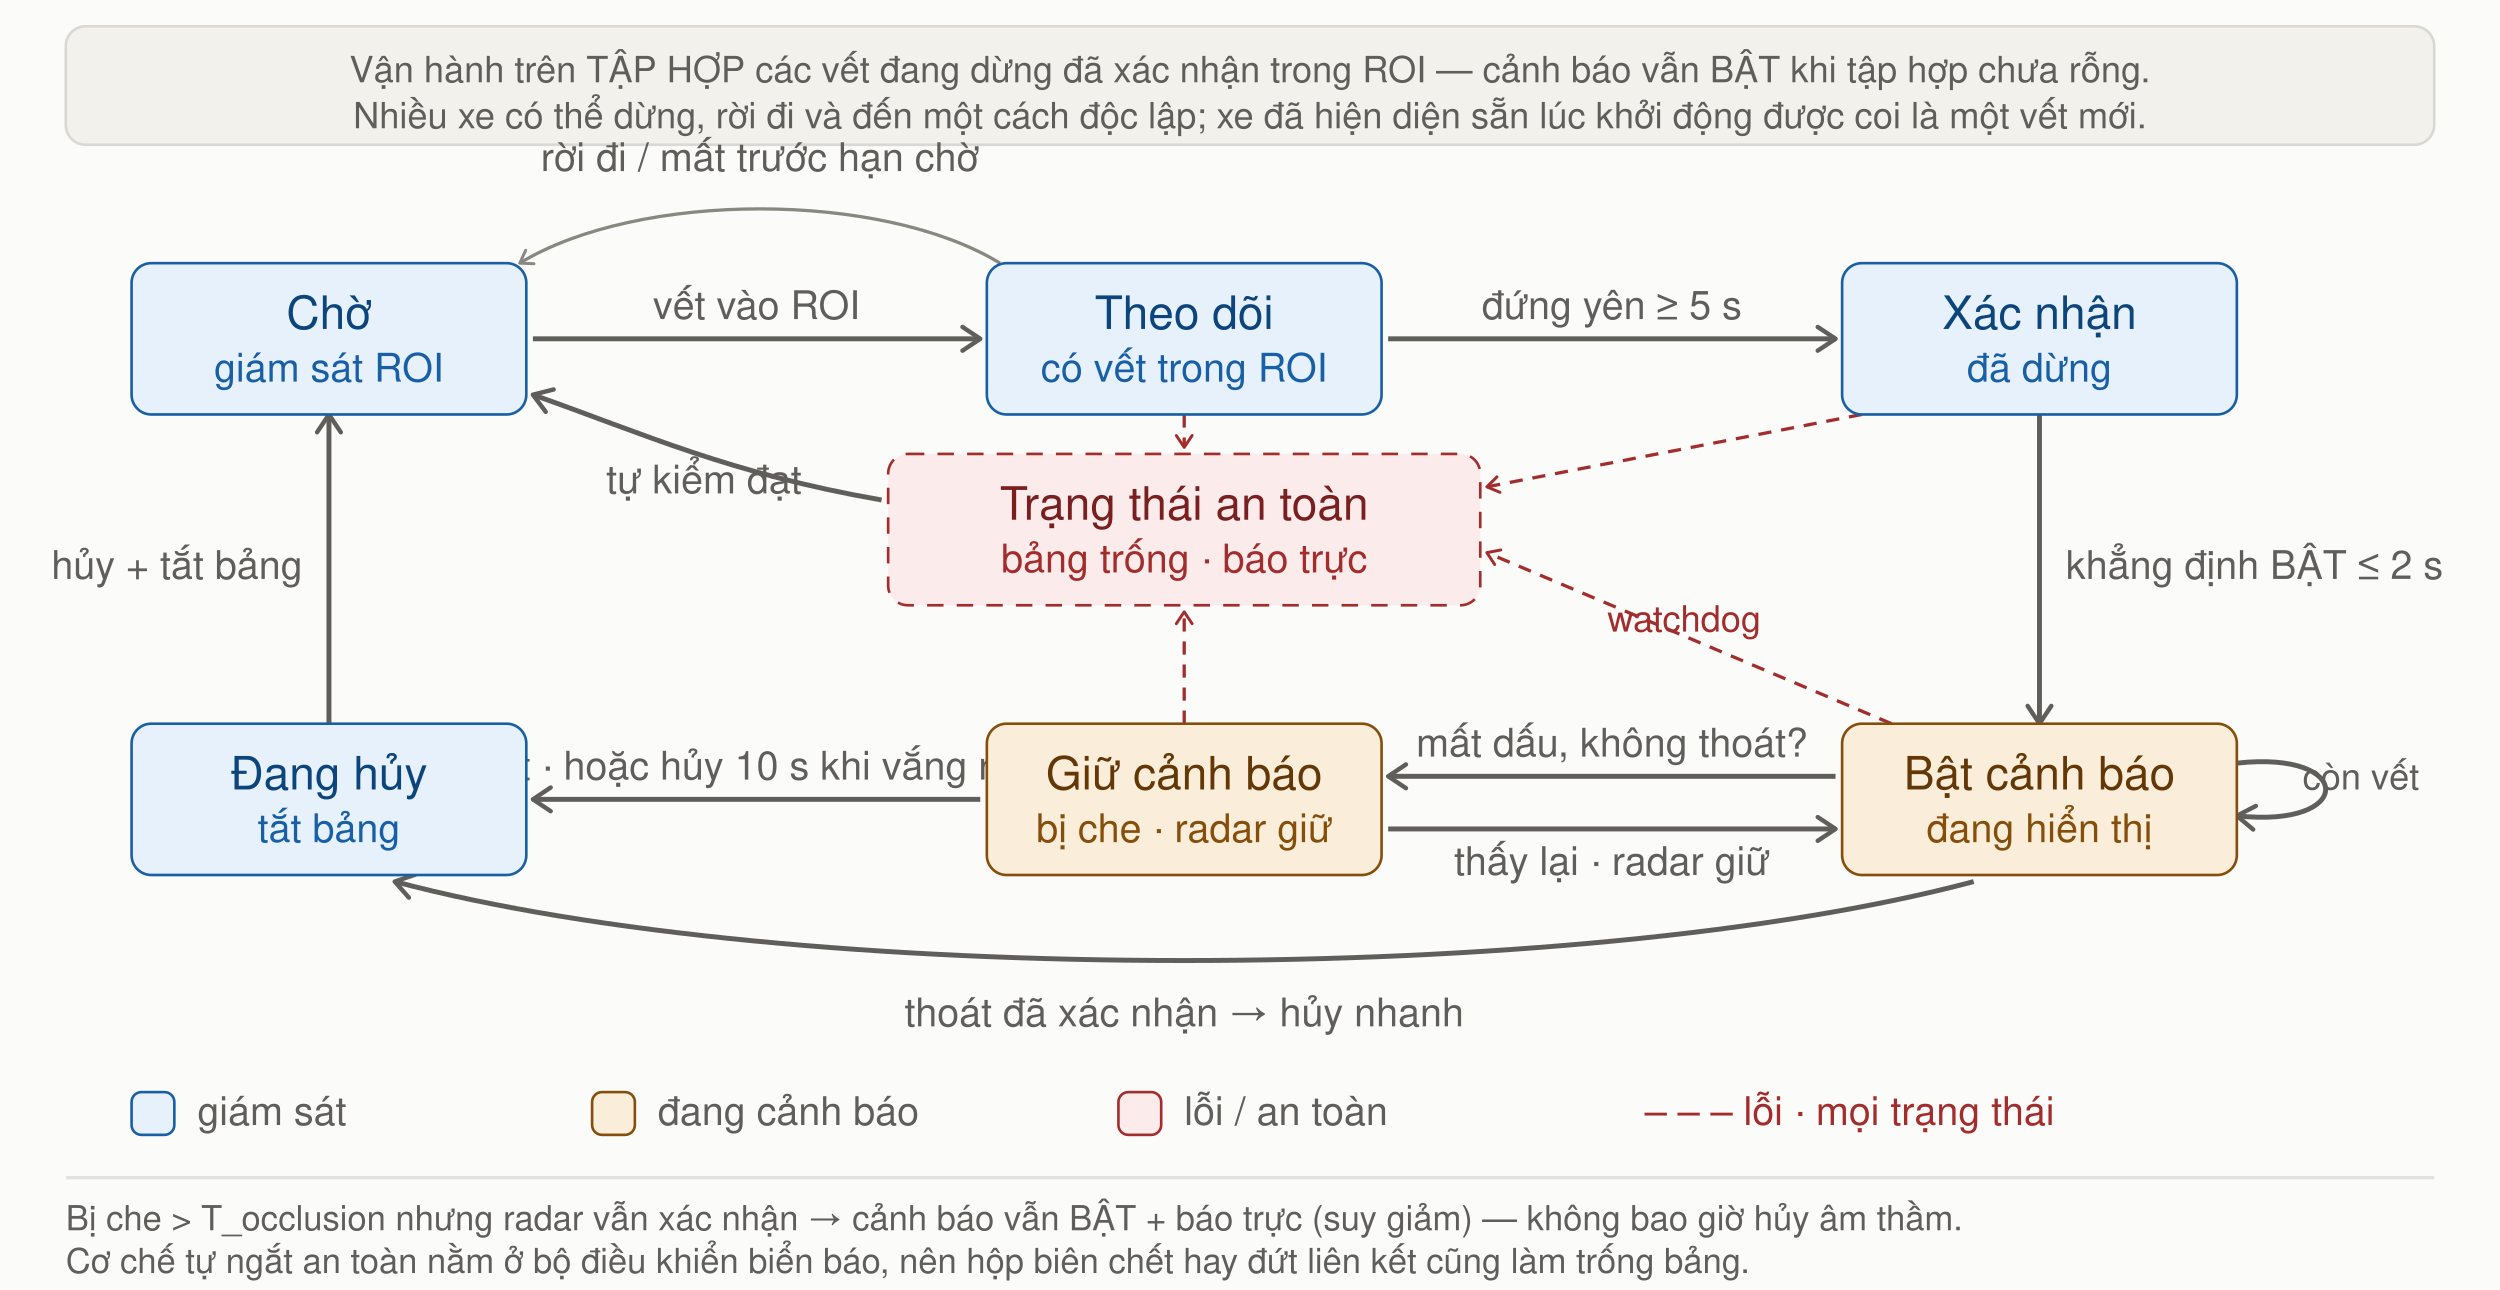
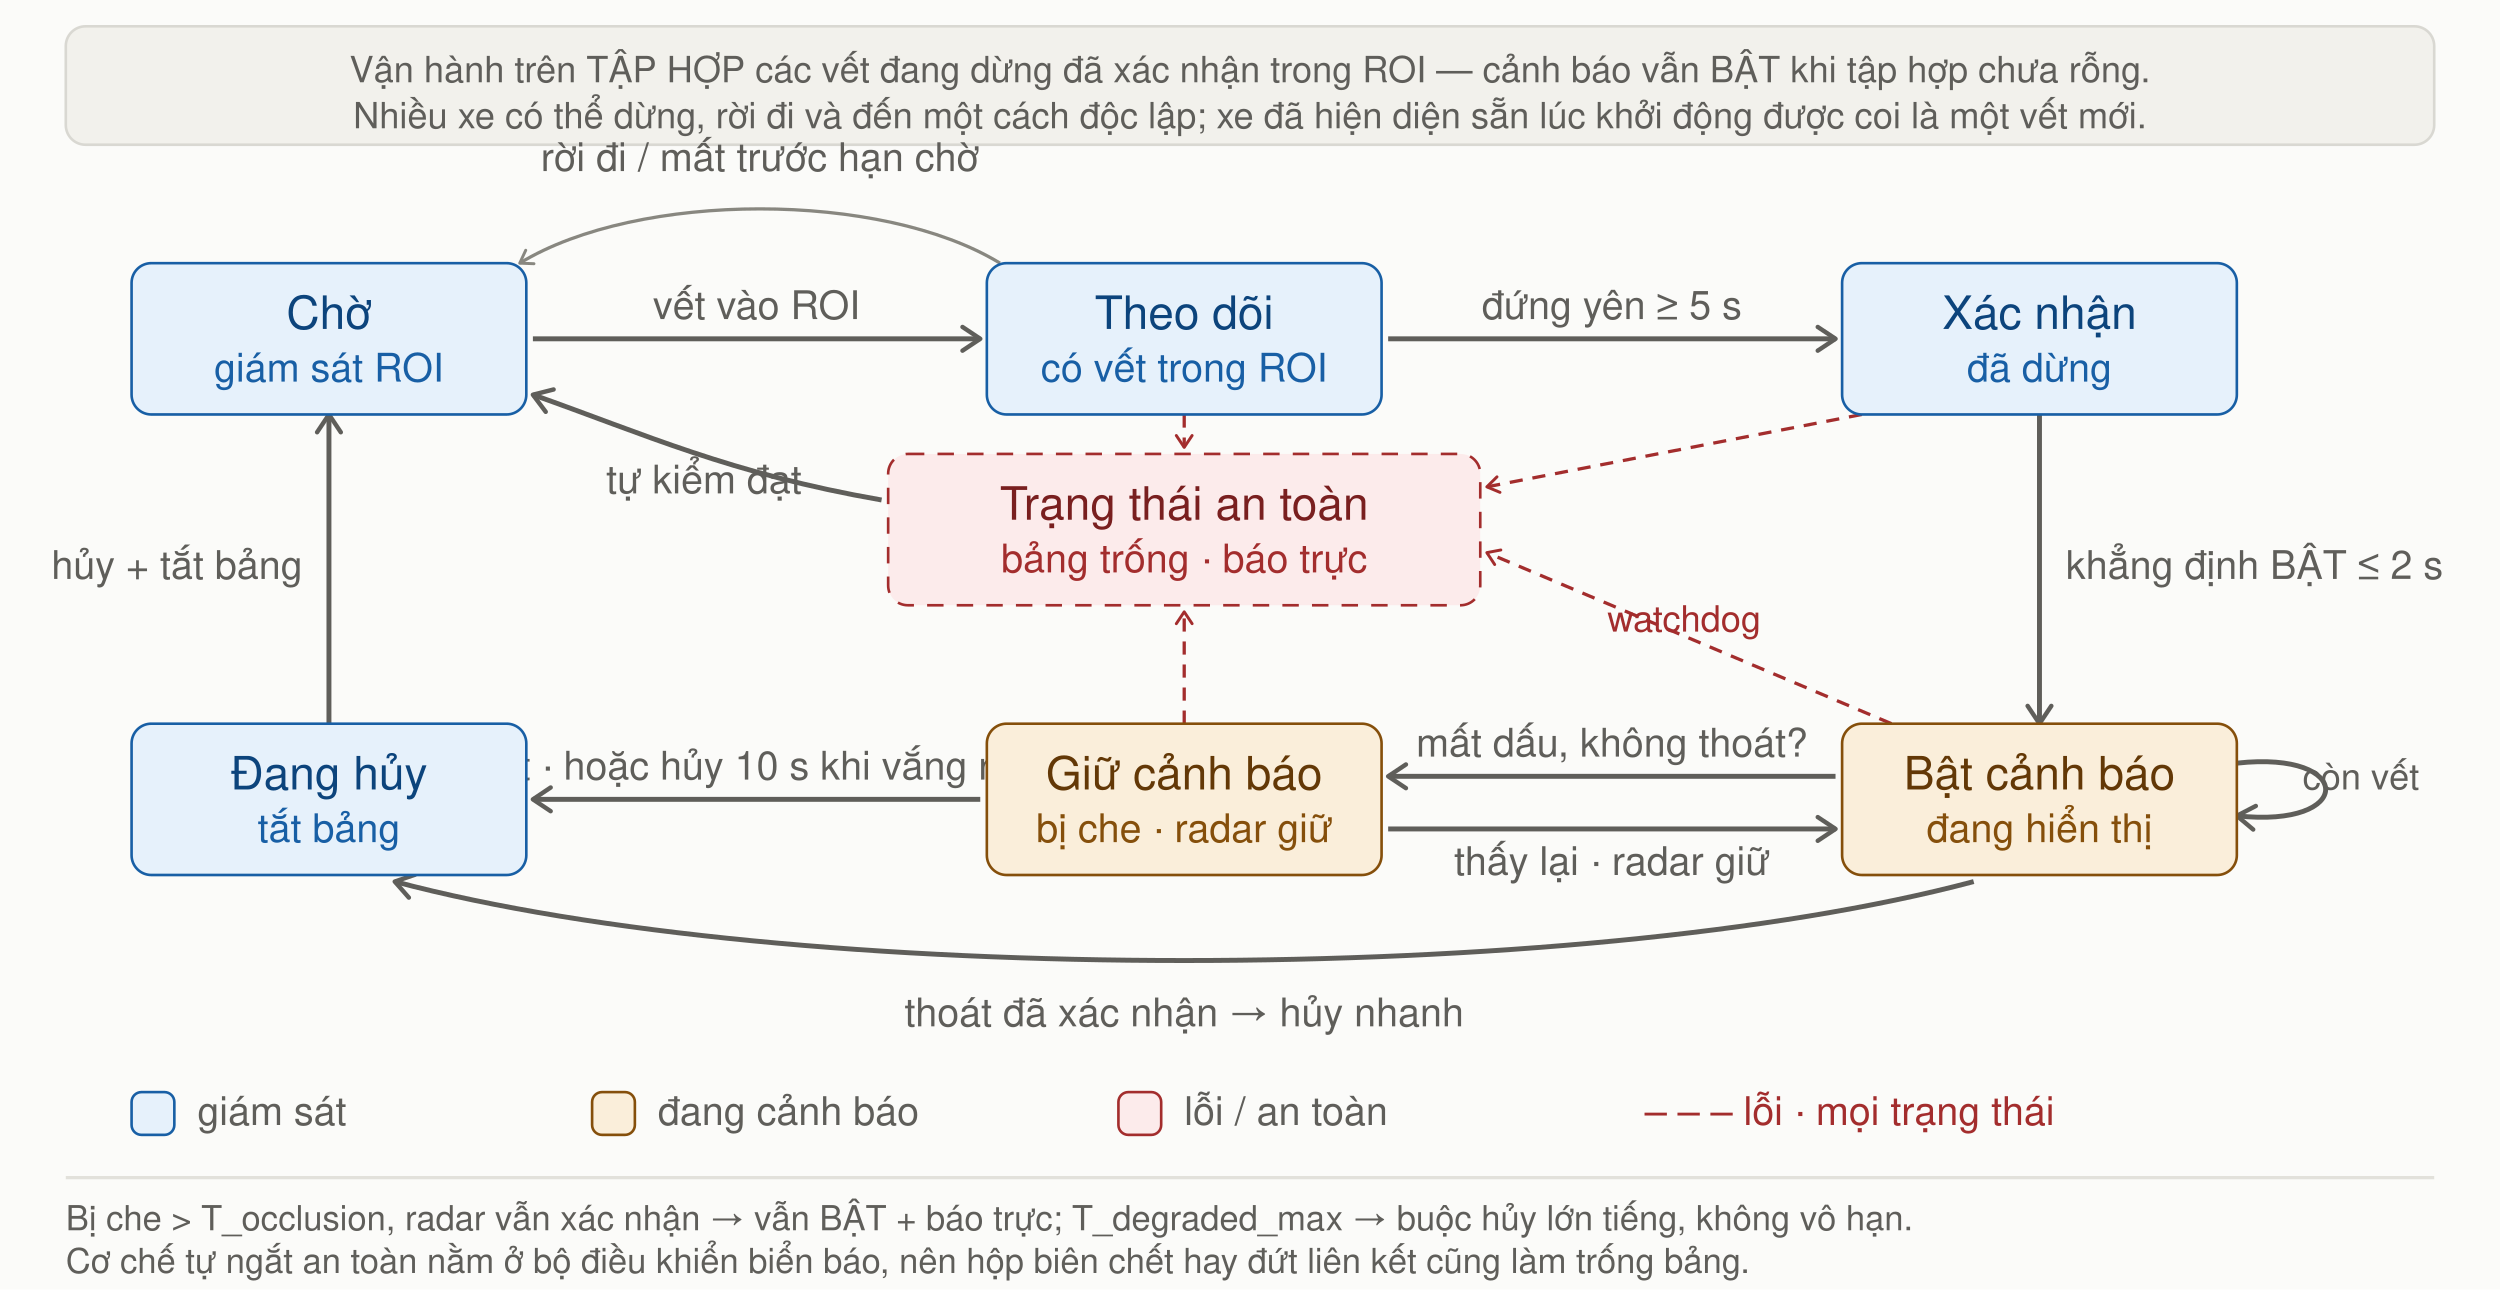
<svg xmlns="http://www.w3.org/2000/svg" width="100%" viewBox="0 0 760 392" role="img" font-family="'Segoe UI', Helvetica, Arial, sans-serif">
  <defs>
    <marker id="arrow" viewBox="0 0 10 10" refX="8" refY="5" markerWidth="6" markerHeight="6" orient="auto-start-reverse">
      <path d="M2 1L8 5L2 9" fill="none" stroke="context-stroke" stroke-width="1.5" stroke-linecap="round" stroke-linejoin="round" />
    </marker>
  </defs>
  <rect x="0" y="0" width="760" height="392" fill="#FBFBF9" />
  <rect x="20" y="8" width="720" height="36" rx="6" fill="#F2F1EC" stroke="#D9D8D2" stroke-width="0.8" />
  <text x="380" y="25" font-size="11" fill="#5F5E5A" text-anchor="middle">Vận hành trên TẬP HỢP các vết đang dừng đã xác nhận trong ROI — cảnh báo vẫn BẬT khi tập hợp chưa rỗng.</text>
  <text x="380" y="39" font-size="11" fill="#5F5E5A" text-anchor="middle">Nhiều xe có thể dừng, rời đi và đến một cách độc lập; xe đã hiện diện sẵn lúc khởi động được coi là một vết mới.</text>
  <path d="M304 80 C 268 58 194 58 158 80" fill="none" stroke="#888780" stroke-width="1" marker-end="url(#arrow)" />
  <text x="231" y="52" font-size="12" fill="#5F5E5A" text-anchor="middle">rời đi / mất trước hạn chờ</text>
  <line x1="162" y1="103" x2="298" y2="103" stroke="#5F5E5A" stroke-width="1.5" marker-end="url(#arrow)" />
  <text x="230" y="97" font-size="12" fill="#5F5E5A" text-anchor="middle">vết vào ROI</text>
  <line x1="422" y1="103" x2="558" y2="103" stroke="#5F5E5A" stroke-width="1.5" marker-end="url(#arrow)" />
  <text x="490" y="97" font-size="12" fill="#5F5E5A" text-anchor="middle">đứng yên ≥ 5 s</text>
  <line x1="620" y1="126" x2="620" y2="220" stroke="#5F5E5A" stroke-width="1.5" marker-end="url(#arrow)" />
  <text x="628" y="176" font-size="12" fill="#5F5E5A" text-anchor="start">khẳng định BẬT ≤ 2 s</text>
  <line x1="558" y1="236" x2="422" y2="236" stroke="#5F5E5A" stroke-width="1.5" marker-end="url(#arrow)" />
  <text x="490" y="230" font-size="12" fill="#5F5E5A" text-anchor="middle">mất dấu, không thoát?</text>
  <line x1="422" y1="252" x2="558" y2="252" stroke="#5F5E5A" stroke-width="1.5" marker-end="url(#arrow)" />
  <text x="490" y="266" font-size="12" fill="#5F5E5A" text-anchor="middle">thấy lại · radar giữ</text>
  <line x1="298" y1="243" x2="162" y2="243" stroke="#5F5E5A" stroke-width="1.5" marker-end="url(#arrow)" />
  <text x="230" y="237" font-size="12" fill="#5F5E5A" text-anchor="middle">thoát · hoặc hủy 10 s khi vắng radar</text>
  <line x1="100" y1="220" x2="100" y2="126" stroke="#5F5E5A" stroke-width="1.5" marker-end="url(#arrow)" />
  <text x="92" y="176" font-size="12" fill="#5F5E5A" text-anchor="end">hủy + tắt bảng</text>
  <path d="M680 232 C 716 228 716 252 680 248" fill="none" stroke="#5F5E5A" stroke-width="1.5" marker-end="url(#arrow)" />
  <text x="700" y="240" font-size="11" fill="#5F5E5A" text-anchor="start">còn vết</text>
  <path d="M600 268 C 480 300 240 300 120 268" fill="none" stroke="#5F5E5A" stroke-width="1.5" marker-end="url(#arrow)" />
  <text x="360" y="312" font-size="12" fill="#5F5E5A" text-anchor="middle">thoát đã xác nhận → hủy nhanh</text>
  <line x1="360" y1="126" x2="360" y2="136" stroke="#A32D2D" stroke-width="1" stroke-dasharray="4 3" marker-end="url(#arrow)" />
  <line x1="360" y1="220" x2="360" y2="186" stroke="#A32D2D" stroke-width="1" stroke-dasharray="4 3" marker-end="url(#arrow)" />
  <line x1="566" y1="126" x2="452" y2="148" stroke="#A32D2D" stroke-width="1" stroke-dasharray="4 3" marker-end="url(#arrow)" />
  <line x1="575" y1="220" x2="452" y2="168" stroke="#A32D2D" stroke-width="1" stroke-dasharray="4 3" marker-end="url(#arrow)" />
  <text x="512" y="192" font-size="11" fill="#A32D2D" text-anchor="middle">watchdog</text>
  <path d="M268 152 C 222 144 196 132 162 120" fill="none" stroke="#5F5E5A" stroke-width="1.5" marker-end="url(#arrow)" />
  <text x="214" y="150" font-size="12" fill="#5F5E5A" text-anchor="middle">tự kiểm đạt</text>
  <rect x="40" y="80" width="120" height="46" rx="6" fill="#E6F1FB" stroke="#185FA5" stroke-width="0.8" />
  <text x="100" y="100" font-size="14" font-weight="500" fill="#0C447C" text-anchor="middle">Chờ</text>
  <text x="100" y="116" font-size="12" fill="#185FA5" text-anchor="middle">giám sát ROI</text>
  <rect x="300" y="80" width="120" height="46" rx="6" fill="#E6F1FB" stroke="#185FA5" stroke-width="0.8" />
  <text x="360" y="100" font-size="14" font-weight="500" fill="#0C447C" text-anchor="middle">Theo dõi</text>
  <text x="360" y="116" font-size="12" fill="#185FA5" text-anchor="middle">có vết trong ROI</text>
  <rect x="560" y="80" width="120" height="46" rx="6" fill="#E6F1FB" stroke="#185FA5" stroke-width="0.8" />
  <text x="620" y="100" font-size="14" font-weight="500" fill="#0C447C" text-anchor="middle">Xác nhận</text>
  <text x="620" y="116" font-size="12" fill="#185FA5" text-anchor="middle">đã dừng</text>
  <rect x="40" y="220" width="120" height="46" rx="6" fill="#E6F1FB" stroke="#185FA5" stroke-width="0.8" />
  <text x="100" y="240" font-size="14" font-weight="500" fill="#0C447C" text-anchor="middle">Đang hủy</text>
  <text x="100" y="256" font-size="12" fill="#185FA5" text-anchor="middle">tắt bảng</text>
  <rect x="300" y="220" width="120" height="46" rx="6" fill="#FAEEDA" stroke="#854F0B" stroke-width="0.8" />
  <text x="360" y="240" font-size="14" font-weight="500" fill="#633806" text-anchor="middle">Giữ cảnh báo</text>
  <text x="360" y="256" font-size="12" fill="#854F0B" text-anchor="middle">bị che · radar giữ</text>
  <rect x="560" y="220" width="120" height="46" rx="6" fill="#FAEEDA" stroke="#854F0B" stroke-width="0.8" />
  <text x="620" y="240" font-size="14" font-weight="500" fill="#633806" text-anchor="middle">Bật cảnh báo</text>
  <text x="620" y="256" font-size="12" fill="#854F0B" text-anchor="middle">đang hiển thị</text>
  <rect x="270" y="138" width="180" height="46" rx="6" fill="#FCEBEB" stroke="#A32D2D" stroke-width="0.8" stroke-dasharray="5 4" />
  <text x="360" y="158" font-size="14" font-weight="500" fill="#791F1F" text-anchor="middle">Trạng thái an toàn</text>
  <text x="360" y="174" font-size="12" fill="#A32D2D" text-anchor="middle">bảng trống · báo trực</text>
  <rect x="40" y="332" width="13" height="13" rx="3" fill="#E6F1FB" stroke="#185FA5" stroke-width="0.8" />
  <text x="60" y="342" font-size="12" fill="#5F5E5A">giám sát</text>
  <rect x="180" y="332" width="13" height="13" rx="3" fill="#FAEEDA" stroke="#854F0B" stroke-width="0.8" />
  <text x="200" y="342" font-size="12" fill="#5F5E5A">đang cảnh báo</text>
  <rect x="340" y="332" width="13" height="13" rx="3" fill="#FCEBEB" stroke="#A32D2D" stroke-width="0.8" />
  <text x="360" y="342" font-size="12" fill="#5F5E5A">lỗi / an toàn</text>
  <text x="500" y="342" font-size="12" fill="#A32D2D">– – – lỗi · mọi trạng thái</text>
  <line x1="20" y1="358" x2="740" y2="358" stroke="#E2E1DB" stroke-width="1" />
-   <text x="20" y="374" font-size="10.5" fill="#5F5E5A">Bị che &gt; T_occlusion nhưng radar vẫn xác nhận → cảnh báo vẫn BẬT + báo trực (suy giảm) — không bao giờ hủy âm thầm.</text>
+   <text x="20" y="374" font-size="10.5" fill="#5F5E5A">Bị che &gt; T_occlusion, radar vẫn xác nhận → vẫn BẬT + báo trực; T_degraded_max → buộc hủy lớn tiếng, không vô hạn.</text>
  <text x="20" y="387" font-size="10.5" fill="#5F5E5A">Cơ chế tự ngắt an toàn nằm ở bộ điều khiển biển báo, nên hộp biên chết hay đứt liên kết cũng làm trống bảng.</text>
</svg>
